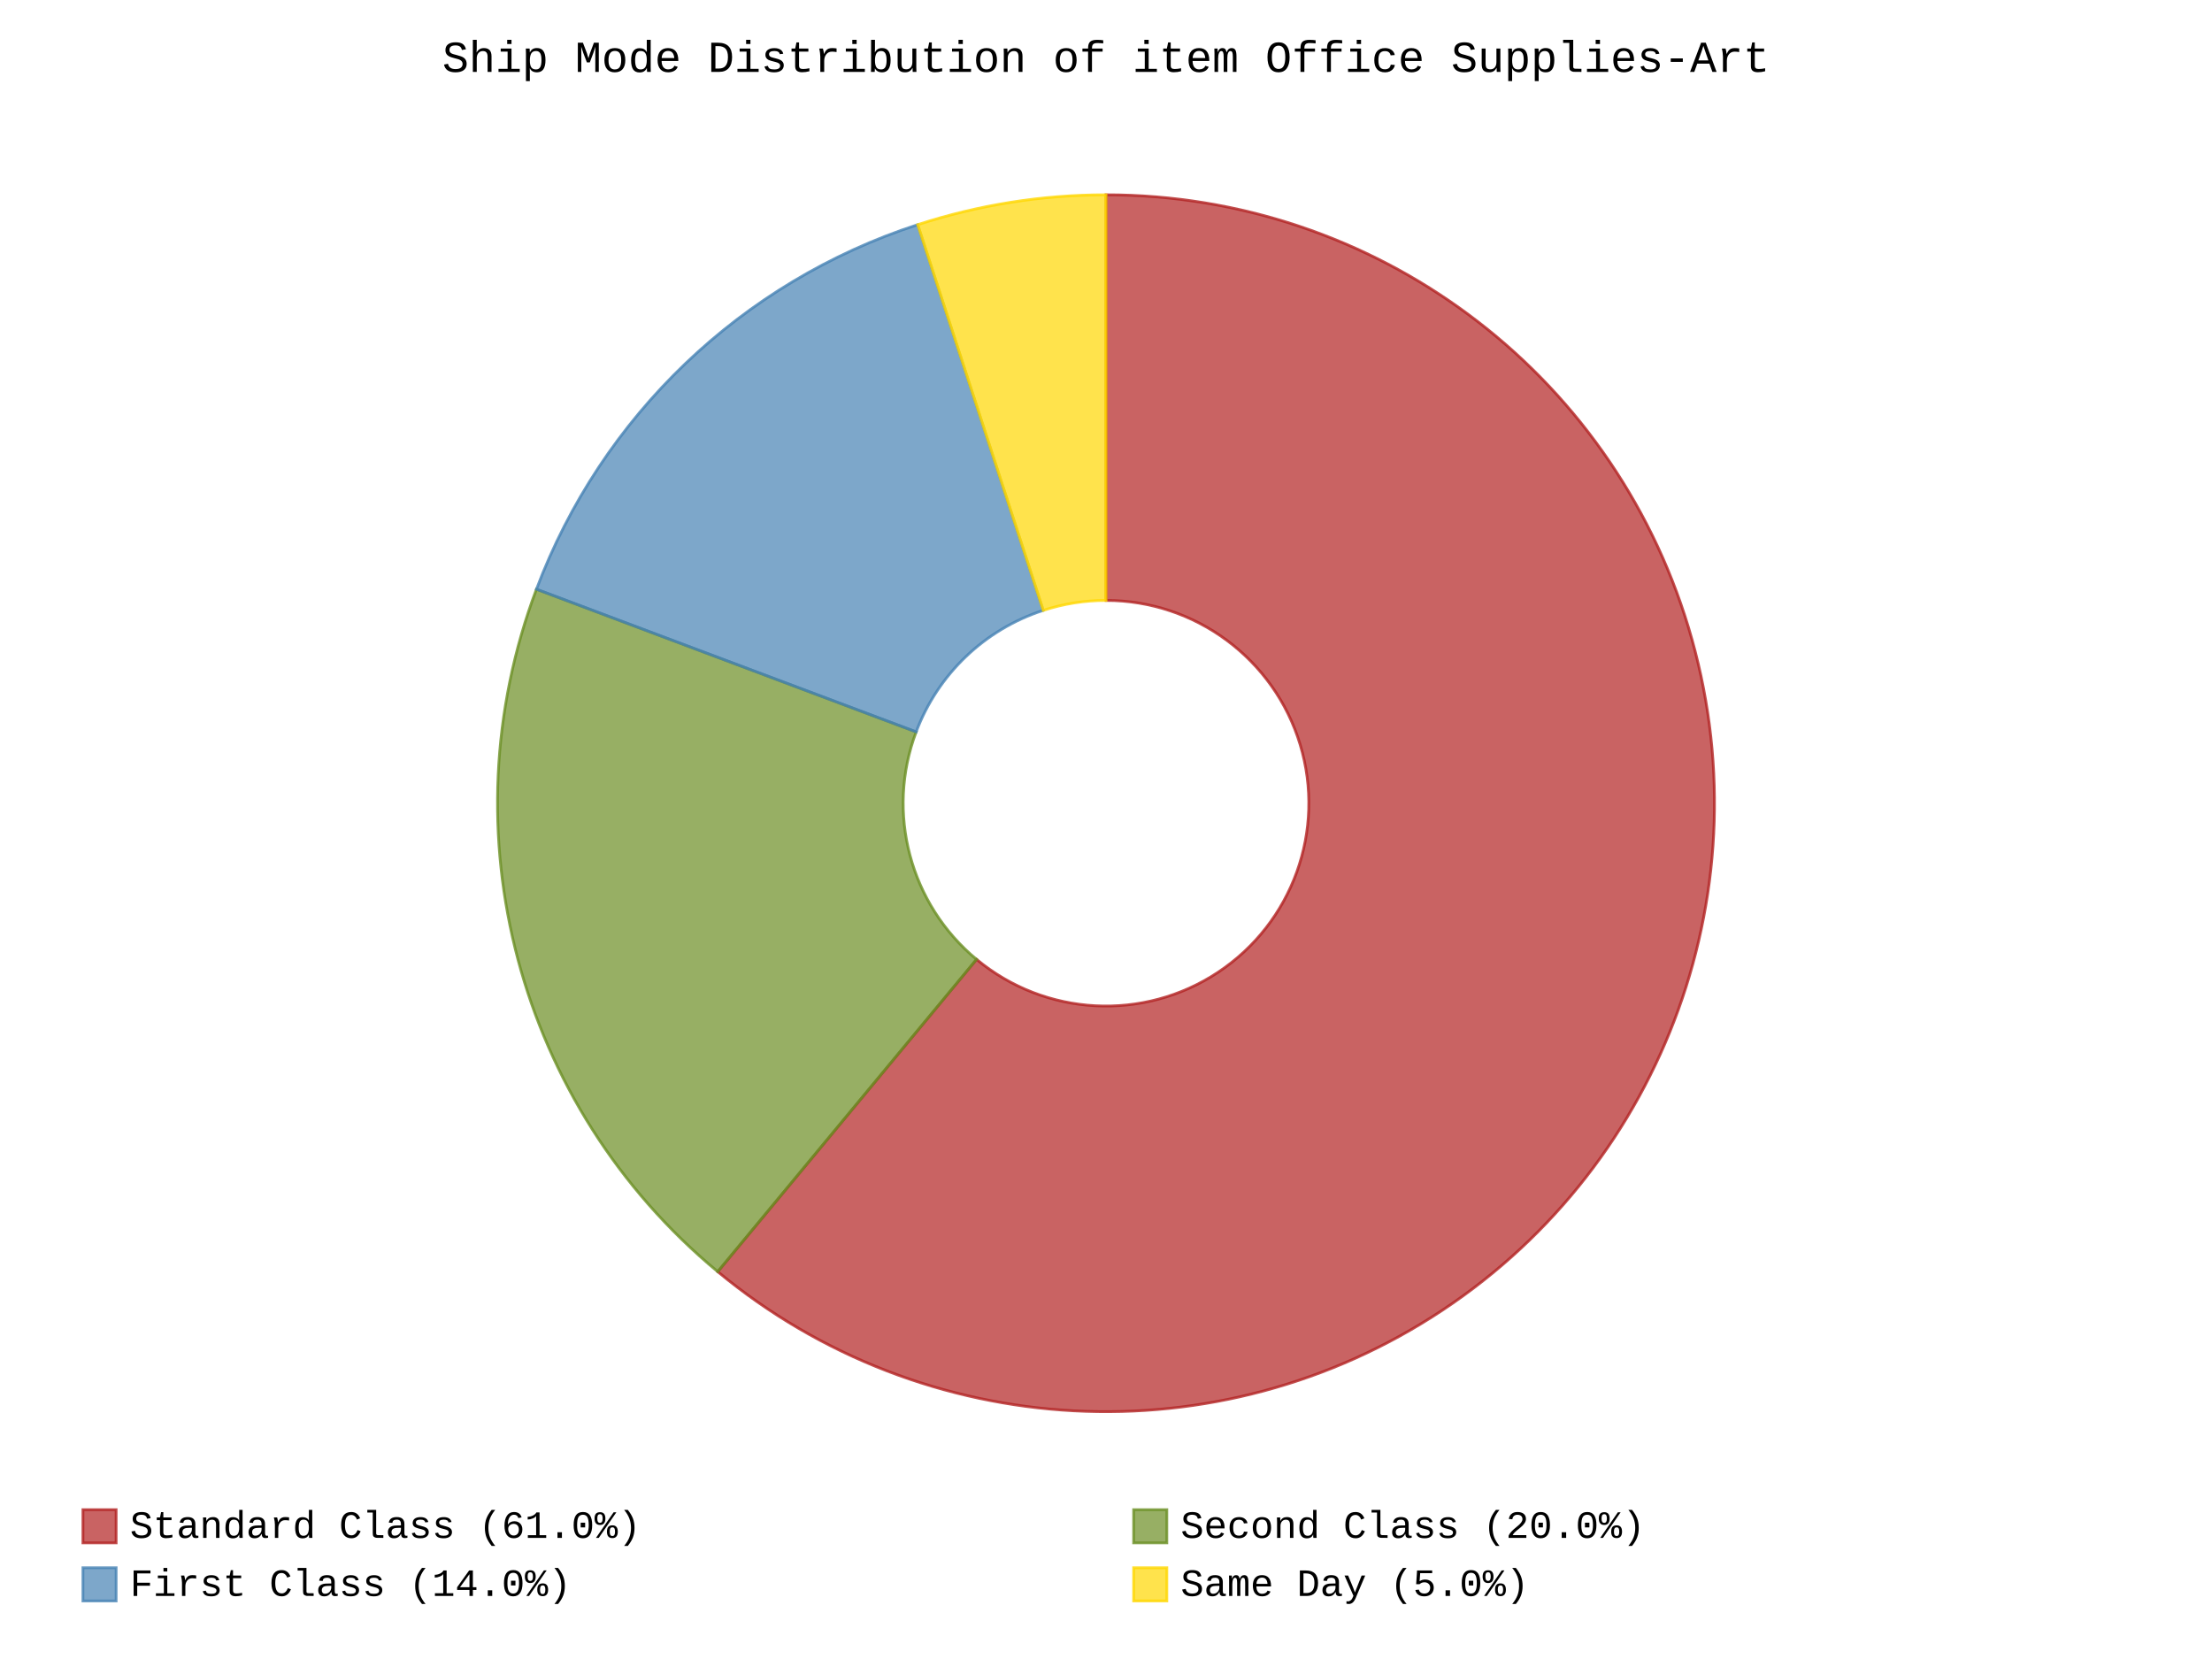
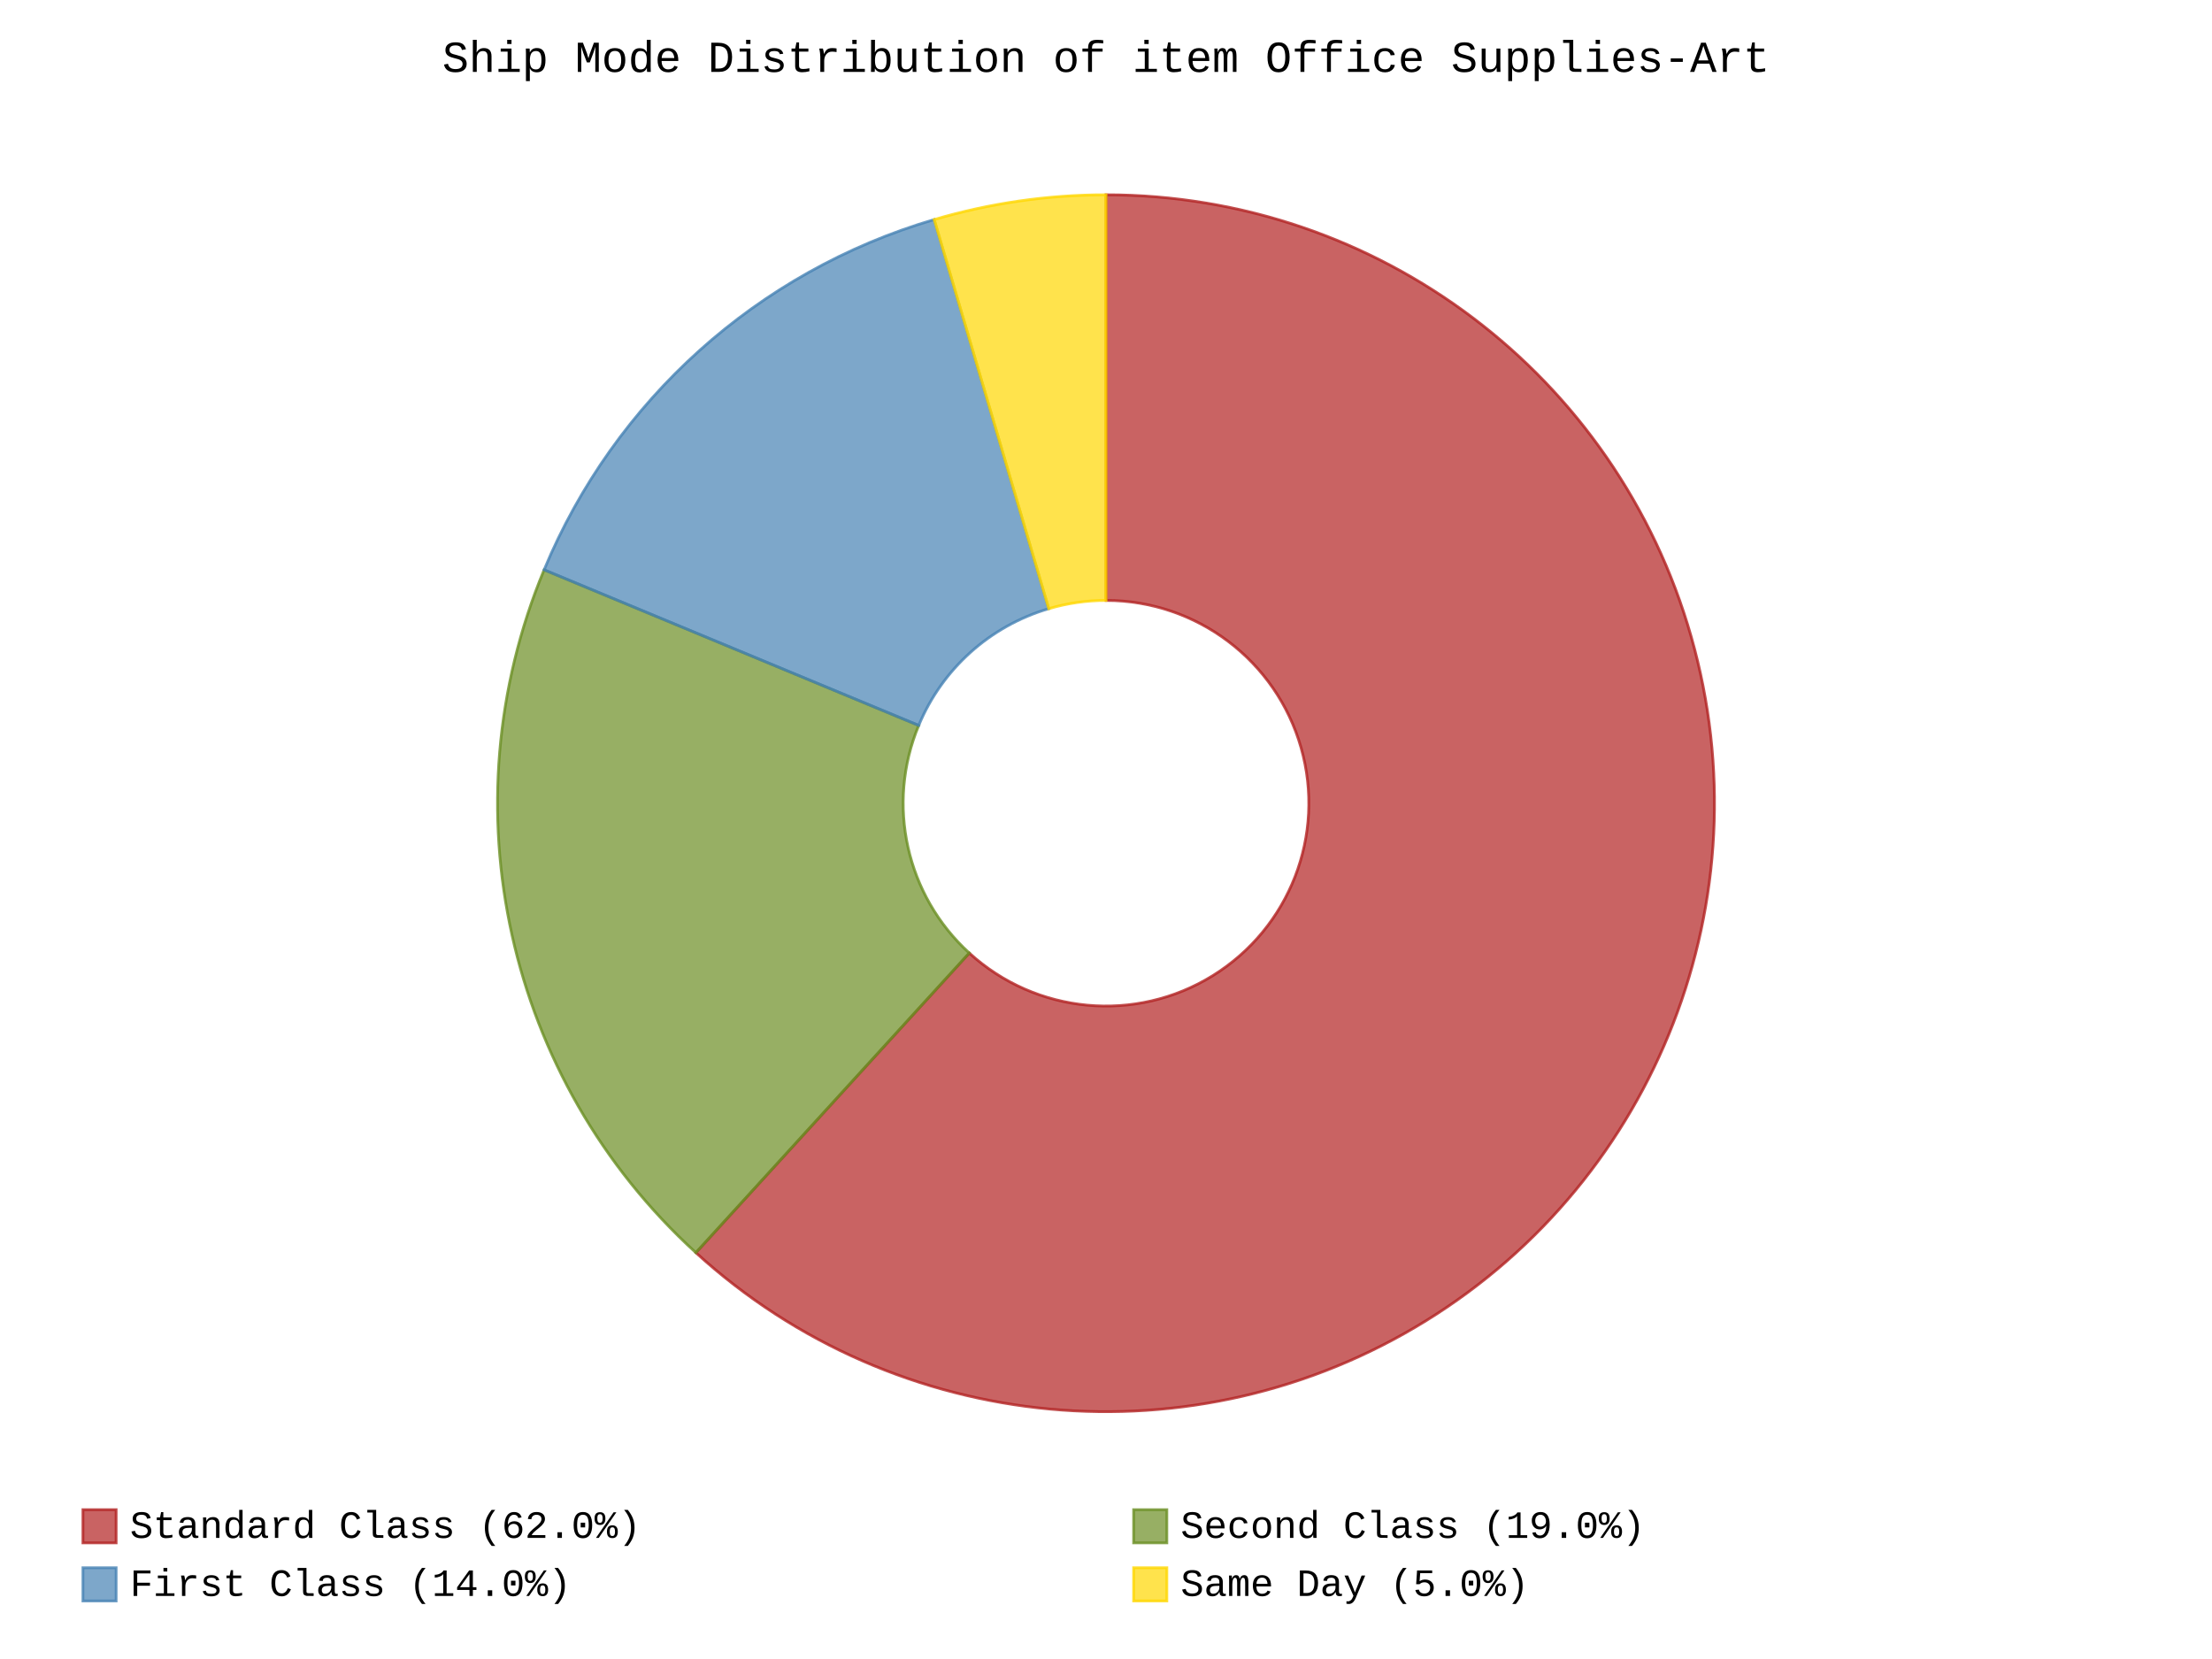
- <svg xmlns="http://www.w3.org/2000/svg" id="chart-140e6b17-67e6-41c3-bb04-e800ed4004a2" class="pygal-chart" viewBox="0 0 800 600">
+ <svg xmlns="http://www.w3.org/2000/svg" id="chart-ccca802e-f973-4fe3-991e-c308313aa006" class="pygal-chart" viewBox="0 0 800 600">
  <defs>
-     <style type="text/css">#chart-140e6b17-67e6-41c3-bb04-e800ed4004a2{-webkit-user-select:none;-webkit-font-smoothing:antialiased;font-family:Consolas,"Liberation Mono",Menlo,Courier,monospace}#chart-140e6b17-67e6-41c3-bb04-e800ed4004a2 .title{font-family:Consolas,"Liberation Mono",Menlo,Courier,monospace;font-size:16px}#chart-140e6b17-67e6-41c3-bb04-e800ed4004a2 .legends .legend text{font-family:Consolas,"Liberation Mono",Menlo,Courier,monospace;font-size:14px}#chart-140e6b17-67e6-41c3-bb04-e800ed4004a2 .axis text{font-family:Consolas,"Liberation Mono",Menlo,Courier,monospace;font-size:10px}#chart-140e6b17-67e6-41c3-bb04-e800ed4004a2 .axis text.major{font-family:Consolas,"Liberation Mono",Menlo,Courier,monospace;font-size:10px}#chart-140e6b17-67e6-41c3-bb04-e800ed4004a2 .text-overlay text.value{font-family:Consolas,"Liberation Mono",Menlo,Courier,monospace;font-size:16px}#chart-140e6b17-67e6-41c3-bb04-e800ed4004a2 .text-overlay text.label{font-family:Consolas,"Liberation Mono",Menlo,Courier,monospace;font-size:10px}#chart-140e6b17-67e6-41c3-bb04-e800ed4004a2 .tooltip{font-family:Consolas,"Liberation Mono",Menlo,Courier,monospace;font-size:14px}#chart-140e6b17-67e6-41c3-bb04-e800ed4004a2 text.no_data{font-family:Consolas,"Liberation Mono",Menlo,Courier,monospace;font-size:64px}
- #chart-140e6b17-67e6-41c3-bb04-e800ed4004a2{background-color:white}#chart-140e6b17-67e6-41c3-bb04-e800ed4004a2 path,#chart-140e6b17-67e6-41c3-bb04-e800ed4004a2 line,#chart-140e6b17-67e6-41c3-bb04-e800ed4004a2 rect,#chart-140e6b17-67e6-41c3-bb04-e800ed4004a2 circle{-webkit-transition:150ms;-moz-transition:150ms;transition:150ms}#chart-140e6b17-67e6-41c3-bb04-e800ed4004a2 .graph &gt; .background{fill:white}#chart-140e6b17-67e6-41c3-bb04-e800ed4004a2 .plot &gt; .background{fill:white}#chart-140e6b17-67e6-41c3-bb04-e800ed4004a2 .graph{fill:black}#chart-140e6b17-67e6-41c3-bb04-e800ed4004a2 text.no_data{fill:black}#chart-140e6b17-67e6-41c3-bb04-e800ed4004a2 .title{fill:black}#chart-140e6b17-67e6-41c3-bb04-e800ed4004a2 .legends .legend text{fill:black}#chart-140e6b17-67e6-41c3-bb04-e800ed4004a2 .legends .legend:hover text{fill:black}#chart-140e6b17-67e6-41c3-bb04-e800ed4004a2 .axis .line{stroke:black}#chart-140e6b17-67e6-41c3-bb04-e800ed4004a2 .axis .guide.line{stroke:#333333}#chart-140e6b17-67e6-41c3-bb04-e800ed4004a2 .axis .major.line{stroke:black}#chart-140e6b17-67e6-41c3-bb04-e800ed4004a2 .axis text.major{fill:black}#chart-140e6b17-67e6-41c3-bb04-e800ed4004a2 .axis.y .guides:hover .guide.line,#chart-140e6b17-67e6-41c3-bb04-e800ed4004a2 .line-graph .axis.x .guides:hover .guide.line,#chart-140e6b17-67e6-41c3-bb04-e800ed4004a2 .stackedline-graph .axis.x .guides:hover .guide.line,#chart-140e6b17-67e6-41c3-bb04-e800ed4004a2 .xy-graph .axis.x .guides:hover .guide.line{stroke:black}#chart-140e6b17-67e6-41c3-bb04-e800ed4004a2 .axis .guides:hover text{fill:black}#chart-140e6b17-67e6-41c3-bb04-e800ed4004a2 .reactive{fill-opacity:.7;stroke-opacity:.8;stroke-width:1}#chart-140e6b17-67e6-41c3-bb04-e800ed4004a2 .ci{stroke:black}#chart-140e6b17-67e6-41c3-bb04-e800ed4004a2 .reactive.active,#chart-140e6b17-67e6-41c3-bb04-e800ed4004a2 .active .reactive{fill-opacity:.8;stroke-opacity:.9;stroke-width:4}#chart-140e6b17-67e6-41c3-bb04-e800ed4004a2 .ci .reactive.active{stroke-width:1.5}#chart-140e6b17-67e6-41c3-bb04-e800ed4004a2 .series text{fill:black}#chart-140e6b17-67e6-41c3-bb04-e800ed4004a2 .tooltip rect{fill:white;stroke:black;-webkit-transition:opacity 150ms;-moz-transition:opacity 150ms;transition:opacity 150ms}#chart-140e6b17-67e6-41c3-bb04-e800ed4004a2 .tooltip .label{fill:black}#chart-140e6b17-67e6-41c3-bb04-e800ed4004a2 .tooltip .label{fill:black}#chart-140e6b17-67e6-41c3-bb04-e800ed4004a2 .tooltip .legend{font-size:.8em;fill:#333333}#chart-140e6b17-67e6-41c3-bb04-e800ed4004a2 .tooltip .x_label{font-size:.6em;fill:black}#chart-140e6b17-67e6-41c3-bb04-e800ed4004a2 .tooltip .xlink{font-size:.5em;text-decoration:underline}#chart-140e6b17-67e6-41c3-bb04-e800ed4004a2 .tooltip .value{font-size:1.5em}#chart-140e6b17-67e6-41c3-bb04-e800ed4004a2 .bound{font-size:.5em}#chart-140e6b17-67e6-41c3-bb04-e800ed4004a2 .max-value{font-size:.75em;fill:#333333}#chart-140e6b17-67e6-41c3-bb04-e800ed4004a2 .map-element{fill:white;stroke:#333333 !important}#chart-140e6b17-67e6-41c3-bb04-e800ed4004a2 .map-element .reactive{fill-opacity:inherit;stroke-opacity:inherit}#chart-140e6b17-67e6-41c3-bb04-e800ed4004a2 .color-0,#chart-140e6b17-67e6-41c3-bb04-e800ed4004a2 .color-0 a:visited{stroke:#B22222;fill:#B22222}#chart-140e6b17-67e6-41c3-bb04-e800ed4004a2 .color-1,#chart-140e6b17-67e6-41c3-bb04-e800ed4004a2 .color-1 a:visited{stroke:#6B8E23;fill:#6B8E23}#chart-140e6b17-67e6-41c3-bb04-e800ed4004a2 .color-2,#chart-140e6b17-67e6-41c3-bb04-e800ed4004a2 .color-2 a:visited{stroke:#4682B4;fill:#4682B4}#chart-140e6b17-67e6-41c3-bb04-e800ed4004a2 .color-3,#chart-140e6b17-67e6-41c3-bb04-e800ed4004a2 .color-3 a:visited{stroke:#FFD700;fill:#FFD700}#chart-140e6b17-67e6-41c3-bb04-e800ed4004a2 .text-overlay .color-0 text{fill:black}#chart-140e6b17-67e6-41c3-bb04-e800ed4004a2 .text-overlay .color-1 text{fill:black}#chart-140e6b17-67e6-41c3-bb04-e800ed4004a2 .text-overlay .color-2 text{fill:black}#chart-140e6b17-67e6-41c3-bb04-e800ed4004a2 .text-overlay .color-3 text{fill:black}
- #chart-140e6b17-67e6-41c3-bb04-e800ed4004a2 text.no_data{text-anchor:middle}#chart-140e6b17-67e6-41c3-bb04-e800ed4004a2 .guide.line{fill:none}#chart-140e6b17-67e6-41c3-bb04-e800ed4004a2 .centered{text-anchor:middle}#chart-140e6b17-67e6-41c3-bb04-e800ed4004a2 .title{text-anchor:middle}#chart-140e6b17-67e6-41c3-bb04-e800ed4004a2 .legends .legend text{fill-opacity:1}#chart-140e6b17-67e6-41c3-bb04-e800ed4004a2 .axis.x text{text-anchor:middle}#chart-140e6b17-67e6-41c3-bb04-e800ed4004a2 .axis.x:not(.web) text[transform]{text-anchor:start}#chart-140e6b17-67e6-41c3-bb04-e800ed4004a2 .axis.x:not(.web) text[transform].backwards{text-anchor:end}#chart-140e6b17-67e6-41c3-bb04-e800ed4004a2 .axis.y text{text-anchor:end}#chart-140e6b17-67e6-41c3-bb04-e800ed4004a2 .axis.y text[transform].backwards{text-anchor:start}#chart-140e6b17-67e6-41c3-bb04-e800ed4004a2 .axis.y2 text{text-anchor:start}#chart-140e6b17-67e6-41c3-bb04-e800ed4004a2 .axis.y2 text[transform].backwards{text-anchor:end}#chart-140e6b17-67e6-41c3-bb04-e800ed4004a2 .axis .guide.line{stroke-dasharray:4,4;stroke:black}#chart-140e6b17-67e6-41c3-bb04-e800ed4004a2 .axis .major.guide.line{stroke-dasharray:6,6;stroke:black}#chart-140e6b17-67e6-41c3-bb04-e800ed4004a2 .horizontal .axis.y .guide.line,#chart-140e6b17-67e6-41c3-bb04-e800ed4004a2 .horizontal .axis.y2 .guide.line,#chart-140e6b17-67e6-41c3-bb04-e800ed4004a2 .vertical .axis.x .guide.line{opacity:0}#chart-140e6b17-67e6-41c3-bb04-e800ed4004a2 .horizontal .axis.always_show .guide.line,#chart-140e6b17-67e6-41c3-bb04-e800ed4004a2 .vertical .axis.always_show .guide.line{opacity:1 !important}#chart-140e6b17-67e6-41c3-bb04-e800ed4004a2 .axis.y .guides:hover .guide.line,#chart-140e6b17-67e6-41c3-bb04-e800ed4004a2 .axis.y2 .guides:hover .guide.line,#chart-140e6b17-67e6-41c3-bb04-e800ed4004a2 .axis.x .guides:hover .guide.line{opacity:1}#chart-140e6b17-67e6-41c3-bb04-e800ed4004a2 .axis .guides:hover text{opacity:1}#chart-140e6b17-67e6-41c3-bb04-e800ed4004a2 .nofill{fill:none}#chart-140e6b17-67e6-41c3-bb04-e800ed4004a2 .subtle-fill{fill-opacity:.2}#chart-140e6b17-67e6-41c3-bb04-e800ed4004a2 .dot{stroke-width:1px;fill-opacity:1;stroke-opacity:1}#chart-140e6b17-67e6-41c3-bb04-e800ed4004a2 .dot.active{stroke-width:5px}#chart-140e6b17-67e6-41c3-bb04-e800ed4004a2 .dot.negative{fill:transparent}#chart-140e6b17-67e6-41c3-bb04-e800ed4004a2 text,#chart-140e6b17-67e6-41c3-bb04-e800ed4004a2 tspan{stroke:none !important}#chart-140e6b17-67e6-41c3-bb04-e800ed4004a2 .series text.active{opacity:1}#chart-140e6b17-67e6-41c3-bb04-e800ed4004a2 .tooltip rect{fill-opacity:.95;stroke-width:.5}#chart-140e6b17-67e6-41c3-bb04-e800ed4004a2 .tooltip text{fill-opacity:1}#chart-140e6b17-67e6-41c3-bb04-e800ed4004a2 .showable{visibility:hidden}#chart-140e6b17-67e6-41c3-bb04-e800ed4004a2 .showable.shown{visibility:visible}#chart-140e6b17-67e6-41c3-bb04-e800ed4004a2 .gauge-background{fill:rgba(229,229,229,1);stroke:none}#chart-140e6b17-67e6-41c3-bb04-e800ed4004a2 .bg-lines{stroke:white;stroke-width:2px}</style>
+     <style type="text/css">#chart-ccca802e-f973-4fe3-991e-c308313aa006{-webkit-user-select:none;-webkit-font-smoothing:antialiased;font-family:Consolas,"Liberation Mono",Menlo,Courier,monospace}#chart-ccca802e-f973-4fe3-991e-c308313aa006 .title{font-family:Consolas,"Liberation Mono",Menlo,Courier,monospace;font-size:16px}#chart-ccca802e-f973-4fe3-991e-c308313aa006 .legends .legend text{font-family:Consolas,"Liberation Mono",Menlo,Courier,monospace;font-size:14px}#chart-ccca802e-f973-4fe3-991e-c308313aa006 .axis text{font-family:Consolas,"Liberation Mono",Menlo,Courier,monospace;font-size:10px}#chart-ccca802e-f973-4fe3-991e-c308313aa006 .axis text.major{font-family:Consolas,"Liberation Mono",Menlo,Courier,monospace;font-size:10px}#chart-ccca802e-f973-4fe3-991e-c308313aa006 .text-overlay text.value{font-family:Consolas,"Liberation Mono",Menlo,Courier,monospace;font-size:16px}#chart-ccca802e-f973-4fe3-991e-c308313aa006 .text-overlay text.label{font-family:Consolas,"Liberation Mono",Menlo,Courier,monospace;font-size:10px}#chart-ccca802e-f973-4fe3-991e-c308313aa006 .tooltip{font-family:Consolas,"Liberation Mono",Menlo,Courier,monospace;font-size:14px}#chart-ccca802e-f973-4fe3-991e-c308313aa006 text.no_data{font-family:Consolas,"Liberation Mono",Menlo,Courier,monospace;font-size:64px}
+ #chart-ccca802e-f973-4fe3-991e-c308313aa006{background-color:white}#chart-ccca802e-f973-4fe3-991e-c308313aa006 path,#chart-ccca802e-f973-4fe3-991e-c308313aa006 line,#chart-ccca802e-f973-4fe3-991e-c308313aa006 rect,#chart-ccca802e-f973-4fe3-991e-c308313aa006 circle{-webkit-transition:150ms;-moz-transition:150ms;transition:150ms}#chart-ccca802e-f973-4fe3-991e-c308313aa006 .graph &gt; .background{fill:white}#chart-ccca802e-f973-4fe3-991e-c308313aa006 .plot &gt; .background{fill:white}#chart-ccca802e-f973-4fe3-991e-c308313aa006 .graph{fill:black}#chart-ccca802e-f973-4fe3-991e-c308313aa006 text.no_data{fill:black}#chart-ccca802e-f973-4fe3-991e-c308313aa006 .title{fill:black}#chart-ccca802e-f973-4fe3-991e-c308313aa006 .legends .legend text{fill:black}#chart-ccca802e-f973-4fe3-991e-c308313aa006 .legends .legend:hover text{fill:black}#chart-ccca802e-f973-4fe3-991e-c308313aa006 .axis .line{stroke:black}#chart-ccca802e-f973-4fe3-991e-c308313aa006 .axis .guide.line{stroke:#333333}#chart-ccca802e-f973-4fe3-991e-c308313aa006 .axis .major.line{stroke:black}#chart-ccca802e-f973-4fe3-991e-c308313aa006 .axis text.major{fill:black}#chart-ccca802e-f973-4fe3-991e-c308313aa006 .axis.y .guides:hover .guide.line,#chart-ccca802e-f973-4fe3-991e-c308313aa006 .line-graph .axis.x .guides:hover .guide.line,#chart-ccca802e-f973-4fe3-991e-c308313aa006 .stackedline-graph .axis.x .guides:hover .guide.line,#chart-ccca802e-f973-4fe3-991e-c308313aa006 .xy-graph .axis.x .guides:hover .guide.line{stroke:black}#chart-ccca802e-f973-4fe3-991e-c308313aa006 .axis .guides:hover text{fill:black}#chart-ccca802e-f973-4fe3-991e-c308313aa006 .reactive{fill-opacity:.7;stroke-opacity:.8;stroke-width:1}#chart-ccca802e-f973-4fe3-991e-c308313aa006 .ci{stroke:black}#chart-ccca802e-f973-4fe3-991e-c308313aa006 .reactive.active,#chart-ccca802e-f973-4fe3-991e-c308313aa006 .active .reactive{fill-opacity:.8;stroke-opacity:.9;stroke-width:4}#chart-ccca802e-f973-4fe3-991e-c308313aa006 .ci .reactive.active{stroke-width:1.5}#chart-ccca802e-f973-4fe3-991e-c308313aa006 .series text{fill:black}#chart-ccca802e-f973-4fe3-991e-c308313aa006 .tooltip rect{fill:white;stroke:black;-webkit-transition:opacity 150ms;-moz-transition:opacity 150ms;transition:opacity 150ms}#chart-ccca802e-f973-4fe3-991e-c308313aa006 .tooltip .label{fill:black}#chart-ccca802e-f973-4fe3-991e-c308313aa006 .tooltip .label{fill:black}#chart-ccca802e-f973-4fe3-991e-c308313aa006 .tooltip .legend{font-size:.8em;fill:#333333}#chart-ccca802e-f973-4fe3-991e-c308313aa006 .tooltip .x_label{font-size:.6em;fill:black}#chart-ccca802e-f973-4fe3-991e-c308313aa006 .tooltip .xlink{font-size:.5em;text-decoration:underline}#chart-ccca802e-f973-4fe3-991e-c308313aa006 .tooltip .value{font-size:1.5em}#chart-ccca802e-f973-4fe3-991e-c308313aa006 .bound{font-size:.5em}#chart-ccca802e-f973-4fe3-991e-c308313aa006 .max-value{font-size:.75em;fill:#333333}#chart-ccca802e-f973-4fe3-991e-c308313aa006 .map-element{fill:white;stroke:#333333 !important}#chart-ccca802e-f973-4fe3-991e-c308313aa006 .map-element .reactive{fill-opacity:inherit;stroke-opacity:inherit}#chart-ccca802e-f973-4fe3-991e-c308313aa006 .color-0,#chart-ccca802e-f973-4fe3-991e-c308313aa006 .color-0 a:visited{stroke:#B22222;fill:#B22222}#chart-ccca802e-f973-4fe3-991e-c308313aa006 .color-1,#chart-ccca802e-f973-4fe3-991e-c308313aa006 .color-1 a:visited{stroke:#6B8E23;fill:#6B8E23}#chart-ccca802e-f973-4fe3-991e-c308313aa006 .color-2,#chart-ccca802e-f973-4fe3-991e-c308313aa006 .color-2 a:visited{stroke:#4682B4;fill:#4682B4}#chart-ccca802e-f973-4fe3-991e-c308313aa006 .color-3,#chart-ccca802e-f973-4fe3-991e-c308313aa006 .color-3 a:visited{stroke:#FFD700;fill:#FFD700}#chart-ccca802e-f973-4fe3-991e-c308313aa006 .text-overlay .color-0 text{fill:black}#chart-ccca802e-f973-4fe3-991e-c308313aa006 .text-overlay .color-1 text{fill:black}#chart-ccca802e-f973-4fe3-991e-c308313aa006 .text-overlay .color-2 text{fill:black}#chart-ccca802e-f973-4fe3-991e-c308313aa006 .text-overlay .color-3 text{fill:black}
+ #chart-ccca802e-f973-4fe3-991e-c308313aa006 text.no_data{text-anchor:middle}#chart-ccca802e-f973-4fe3-991e-c308313aa006 .guide.line{fill:none}#chart-ccca802e-f973-4fe3-991e-c308313aa006 .centered{text-anchor:middle}#chart-ccca802e-f973-4fe3-991e-c308313aa006 .title{text-anchor:middle}#chart-ccca802e-f973-4fe3-991e-c308313aa006 .legends .legend text{fill-opacity:1}#chart-ccca802e-f973-4fe3-991e-c308313aa006 .axis.x text{text-anchor:middle}#chart-ccca802e-f973-4fe3-991e-c308313aa006 .axis.x:not(.web) text[transform]{text-anchor:start}#chart-ccca802e-f973-4fe3-991e-c308313aa006 .axis.x:not(.web) text[transform].backwards{text-anchor:end}#chart-ccca802e-f973-4fe3-991e-c308313aa006 .axis.y text{text-anchor:end}#chart-ccca802e-f973-4fe3-991e-c308313aa006 .axis.y text[transform].backwards{text-anchor:start}#chart-ccca802e-f973-4fe3-991e-c308313aa006 .axis.y2 text{text-anchor:start}#chart-ccca802e-f973-4fe3-991e-c308313aa006 .axis.y2 text[transform].backwards{text-anchor:end}#chart-ccca802e-f973-4fe3-991e-c308313aa006 .axis .guide.line{stroke-dasharray:4,4;stroke:black}#chart-ccca802e-f973-4fe3-991e-c308313aa006 .axis .major.guide.line{stroke-dasharray:6,6;stroke:black}#chart-ccca802e-f973-4fe3-991e-c308313aa006 .horizontal .axis.y .guide.line,#chart-ccca802e-f973-4fe3-991e-c308313aa006 .horizontal .axis.y2 .guide.line,#chart-ccca802e-f973-4fe3-991e-c308313aa006 .vertical .axis.x .guide.line{opacity:0}#chart-ccca802e-f973-4fe3-991e-c308313aa006 .horizontal .axis.always_show .guide.line,#chart-ccca802e-f973-4fe3-991e-c308313aa006 .vertical .axis.always_show .guide.line{opacity:1 !important}#chart-ccca802e-f973-4fe3-991e-c308313aa006 .axis.y .guides:hover .guide.line,#chart-ccca802e-f973-4fe3-991e-c308313aa006 .axis.y2 .guides:hover .guide.line,#chart-ccca802e-f973-4fe3-991e-c308313aa006 .axis.x .guides:hover .guide.line{opacity:1}#chart-ccca802e-f973-4fe3-991e-c308313aa006 .axis .guides:hover text{opacity:1}#chart-ccca802e-f973-4fe3-991e-c308313aa006 .nofill{fill:none}#chart-ccca802e-f973-4fe3-991e-c308313aa006 .subtle-fill{fill-opacity:.2}#chart-ccca802e-f973-4fe3-991e-c308313aa006 .dot{stroke-width:1px;fill-opacity:1;stroke-opacity:1}#chart-ccca802e-f973-4fe3-991e-c308313aa006 .dot.active{stroke-width:5px}#chart-ccca802e-f973-4fe3-991e-c308313aa006 .dot.negative{fill:transparent}#chart-ccca802e-f973-4fe3-991e-c308313aa006 text,#chart-ccca802e-f973-4fe3-991e-c308313aa006 tspan{stroke:none !important}#chart-ccca802e-f973-4fe3-991e-c308313aa006 .series text.active{opacity:1}#chart-ccca802e-f973-4fe3-991e-c308313aa006 .tooltip rect{fill-opacity:.95;stroke-width:.5}#chart-ccca802e-f973-4fe3-991e-c308313aa006 .tooltip text{fill-opacity:1}#chart-ccca802e-f973-4fe3-991e-c308313aa006 .showable{visibility:hidden}#chart-ccca802e-f973-4fe3-991e-c308313aa006 .showable.shown{visibility:visible}#chart-ccca802e-f973-4fe3-991e-c308313aa006 .gauge-background{fill:rgba(229,229,229,1);stroke:none}#chart-ccca802e-f973-4fe3-991e-c308313aa006 .bg-lines{stroke:white;stroke-width:2px}</style>
  </defs>
  <g class="graph pie-graph vertical">
    <rect x="0" y="0" width="800" height="600" class="background" />
    <g transform="translate(20, 46)" class="plot">
      <rect x="0" y="0" width="760" height="489.0" class="background" />
      <g class="series serie-0 color-0">
        <g class="slices">
          <g class="slice">
-             <path d="M380 24.45 A220.05 220.05 0 1 1 239.578 413.922 L333.193 300.974 A73.35 73.35 0 1 0 380 171.15 z" class="slice reactive tooltip-trigger" />
+             <path d="M380 24.45 A220.05 220.05 0 1 1 231.677 407.05 L330.559 298.683 A73.35 73.35 0 1 0 380 171.15 z" class="slice reactive tooltip-trigger" />
          </g>
        </g>
      </g>
      <g class="series serie-1 color-1">
        <g class="slices">
          <g class="slice">
-             <path d="M239.578 413.922 A220.05 220.05 0 0 1 174.01 167.104 L311.337 218.701 A73.35 73.35 0 0 0 333.193 300.974 z" class="slice reactive tooltip-trigger" />
+             <path d="M231.677 407.05 A220.05 220.05 0 0 1 176.784 160.088 L312.261 216.363 A73.35 73.35 0 0 0 330.559 298.683 z" class="slice reactive tooltip-trigger" />
          </g>
        </g>
      </g>
      <g class="series serie-2 color-2">
        <g class="slices">
          <g class="slice">
-             <path d="M174.01 167.104 A220.05 220.05 0 0 1 311.893 35.255 L357.298 174.752 A73.35 73.35 0 0 0 311.337 218.701 z" class="slice reactive tooltip-trigger" />
+             <path d="M176.784 160.088 A220.05 220.05 0 0 1 317.852 33.408 L359.284 174.136 A73.35 73.35 0 0 0 312.261 216.363 z" class="slice reactive tooltip-trigger" />
          </g>
        </g>
      </g>
      <g class="series serie-3 color-3">
        <g class="slices">
          <g class="slice">
-             <path d="M311.893 35.255 A220.05 220.05 0 0 1 380 24.45 L380 171.15 A73.35 73.35 0 0 0 357.298 174.752 z" class="slice reactive tooltip-trigger" />
+             <path d="M317.852 33.408 A220.05 220.05 0 0 1 380 24.45 L380 171.15 A73.35 73.35 0 0 0 359.284 174.136 z" class="slice reactive tooltip-trigger" />
          </g>
        </g>
      </g>
    </g>
    <g class="titles">
      <text x="400.0" y="26" class="title plot_title">Ship Mode Distribution of item Office Supplies-Art</text>
    </g>
    <g transform="translate(20, 46)" class="plot overlay">
      <g class="series serie-0 color-0" />
      <g class="series serie-1 color-1" />
      <g class="series serie-2 color-2" />
      <g class="series serie-3 color-3" />
    </g>
    <g transform="translate(20, 46)" class="plot text-overlay">
      <g class="series serie-0 color-0" />
      <g class="series serie-1 color-1" />
      <g class="series serie-2 color-2" />
      <g class="series serie-3 color-3" />
    </g>
    <g transform="translate(20, 46)" class="plot tooltip-overlay">
      <g transform="translate(0 0)" style="opacity: 0" class="tooltip">
        <rect rx="0" ry="0" width="0" height="0" class="tooltip-box" />
        <g class="text" />
      </g>
    </g>
    <g transform="translate(30, 545)" class="legends">
      <g id="activate-serie-0" class="legend reactive activate-serie">
        <rect x="0.0" y="1.0" width="12" height="12" class="color-0 reactive" />
-         <text x="17.0" y="11.2">Standard Class (61.0%)</text>
+         <text x="17.0" y="11.2">Standard Class (62.0%)</text>
      </g>
      <g id="activate-serie-1" class="legend reactive activate-serie">
        <rect x="380.0" y="1.0" width="12" height="12" class="color-1 reactive" />
-         <text x="397.0" y="11.2">Second Class (20.0%)</text>
+         <text x="397.0" y="11.2">Second Class (19.0%)</text>
      </g>
      <g id="activate-serie-2" class="legend reactive activate-serie">
        <rect x="0.0" y="22.0" width="12" height="12" class="color-2 reactive" />
        <text x="17.0" y="32.2">First Class (14.0%)</text>
      </g>
      <g id="activate-serie-3" class="legend reactive activate-serie">
        <rect x="380.0" y="22.0" width="12" height="12" class="color-3 reactive" />
        <text x="397.0" y="32.2">Same Day (5.0%)</text>
      </g>
    </g>
  </g>
</svg>
